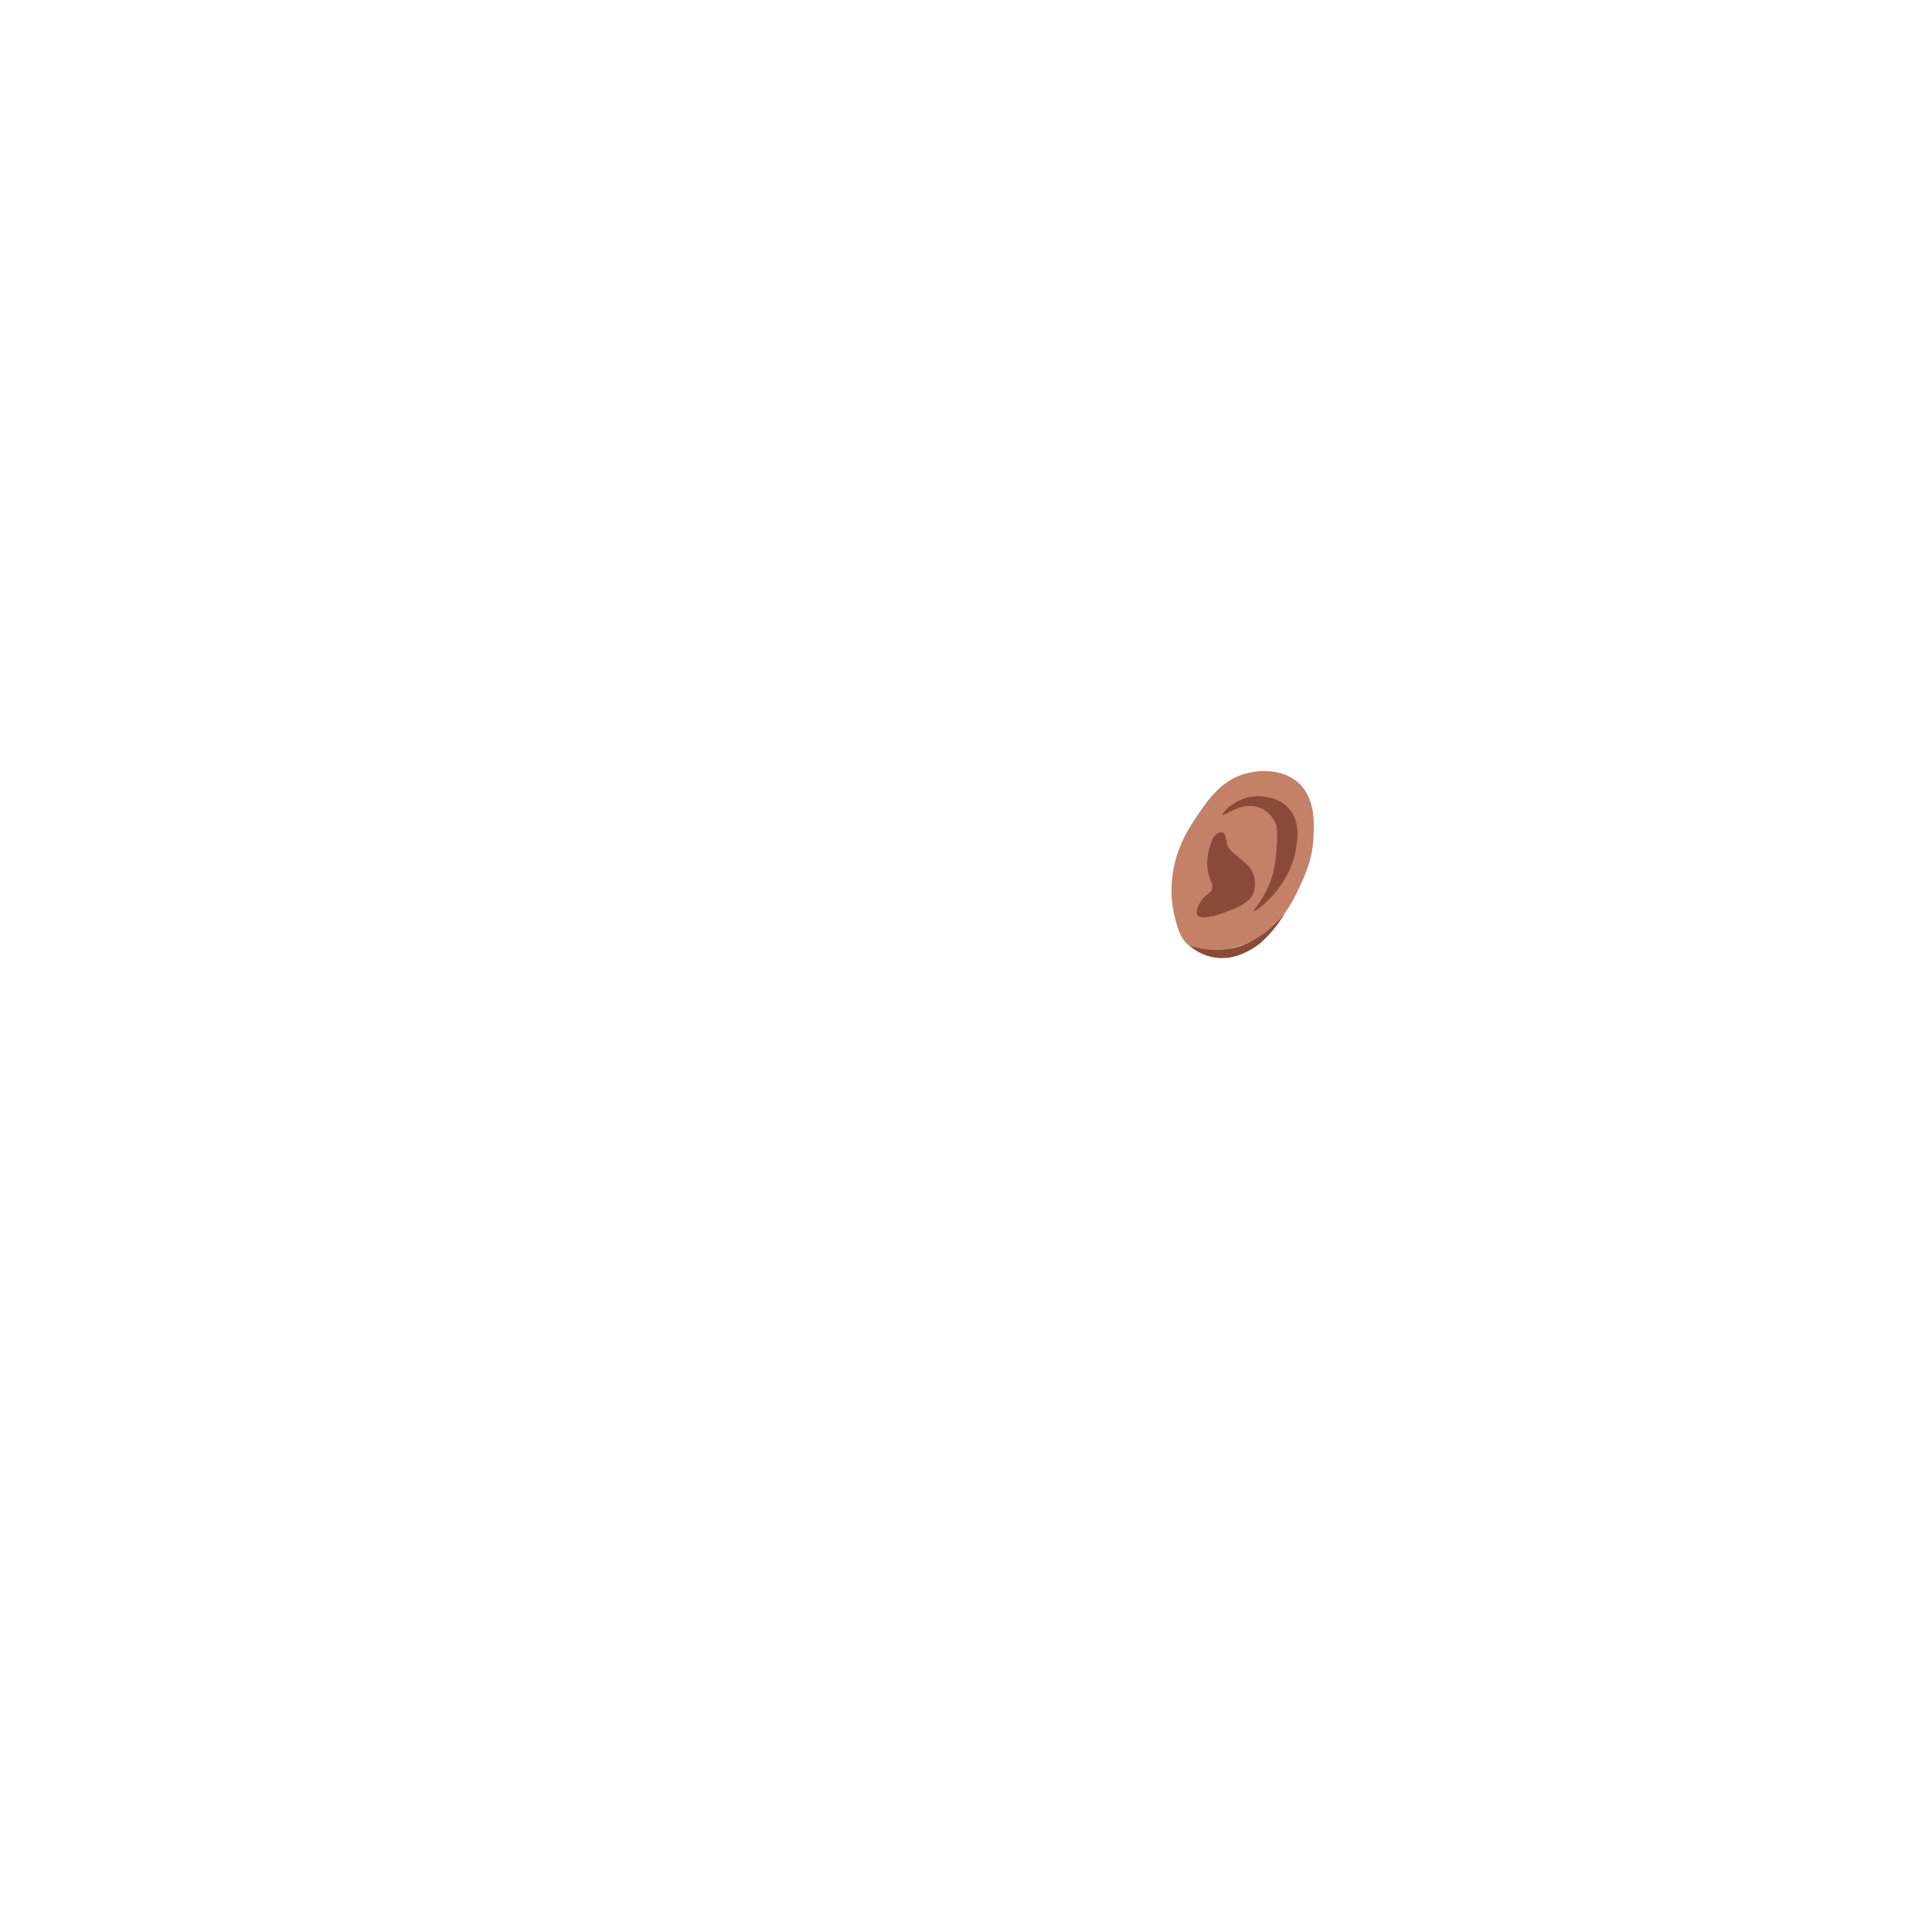
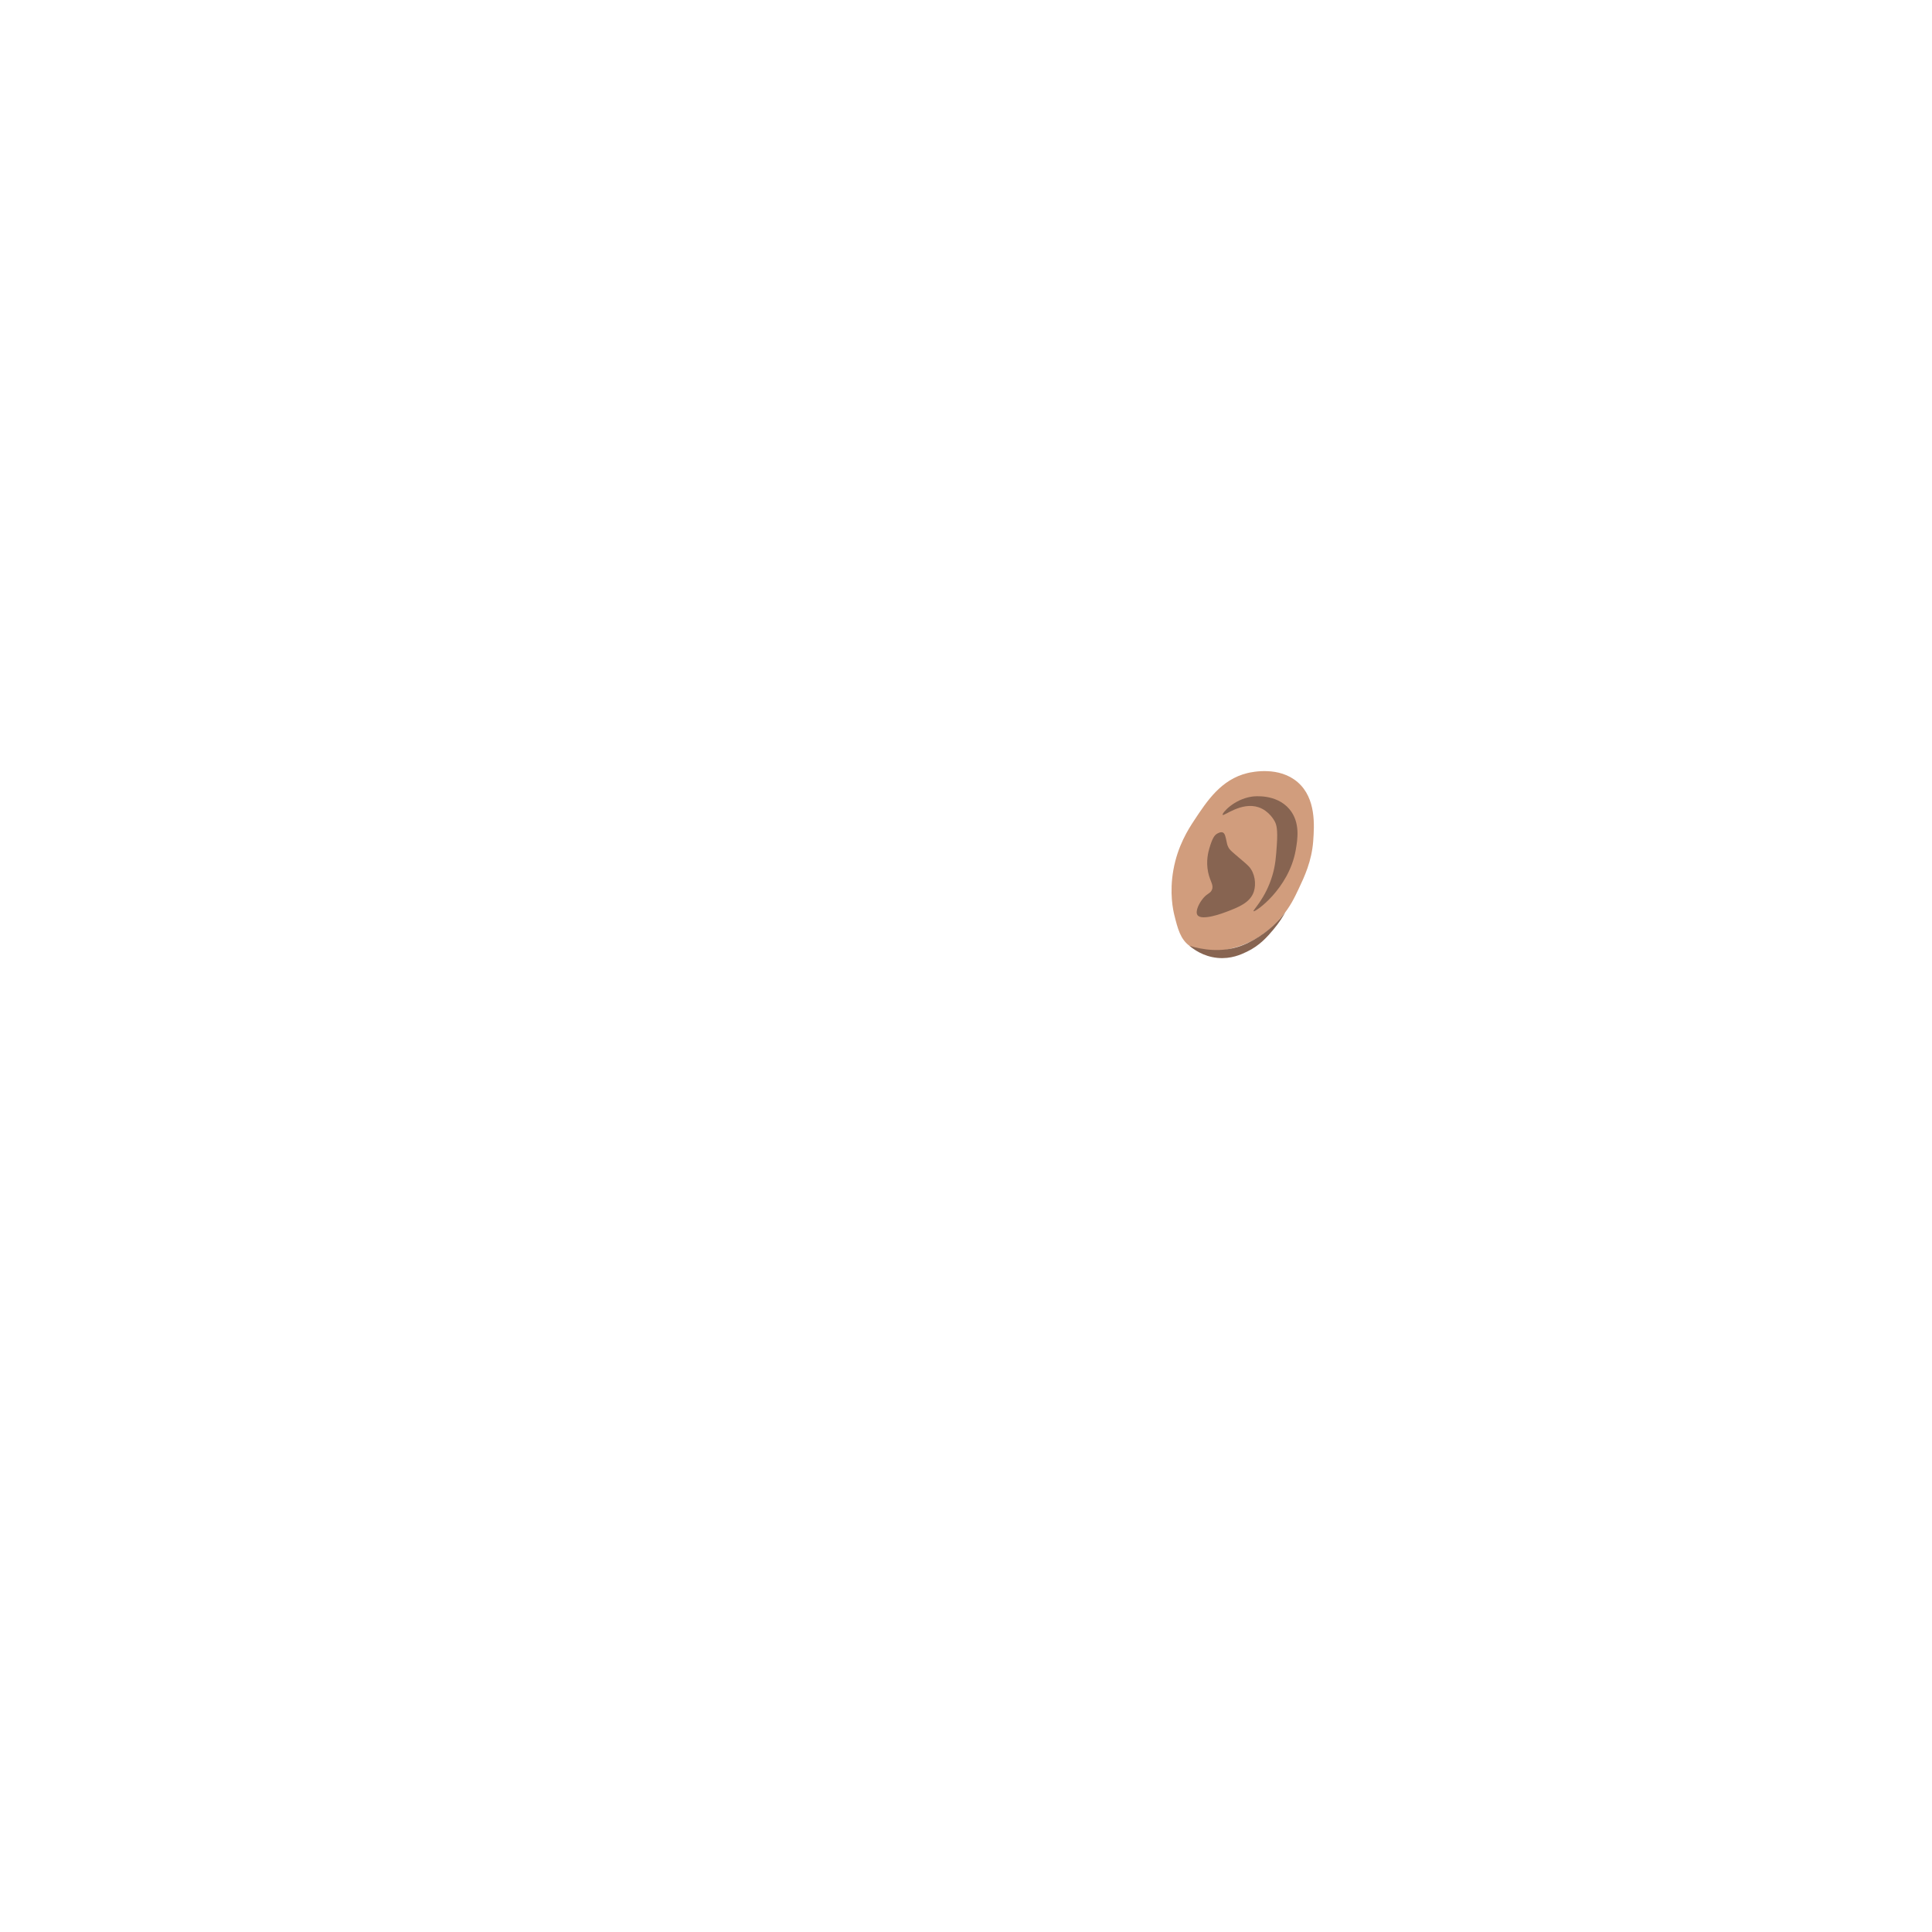
<svg xmlns="http://www.w3.org/2000/svg" id="Base_-_ear" viewBox="0 0 500 500">
  <defs>
-     <style>.cls-1{fill:#c38168;}.cls-2{fill:#894a37;}</style>
+     <style>.cls-1{fill:#876451;}.cls-2{fill:#d19d7d;}</style>
  </defs>
-   <path class="cls-1" d="m322.81,200.08c-6.76,1.64-10.41,7.16-13.76,12.24-1.51,2.29-4.26,6.55-5.38,12.82-1.07,5.99-.05,10.49.26,11.74.87,3.47,1.54,6.14,3.9,7.9,3.61,2.68,8.58,1.31,11.83.42,6.81-1.88,10.76-6.42,12.05-7.95,2.18-2.57,3.28-4.89,4.43-7.32,1.42-3,3.34-7.05,3.72-12.29.28-3.95.79-11.03-4.01-15.2-4.8-4.17-11.72-2.68-13.05-2.36Z" />
+   <path class="cls-2" d="m322.81,200.08c-6.76,1.64-10.41,7.16-13.76,12.24-1.51,2.29-4.26,6.55-5.38,12.82-1.07,5.99-.05,10.49.26,11.74.87,3.47,1.54,6.14,3.9,7.9,3.61,2.68,8.58,1.31,11.83.42,6.81-1.88,10.76-6.42,12.05-7.95,2.18-2.57,3.28-4.89,4.43-7.32,1.42-3,3.34-7.05,3.72-12.29.28-3.95.79-11.03-4.01-15.2-4.8-4.17-11.72-2.68-13.05-2.36Z" />
  <g id="Ear_copy_2">
    <g>
-       <path class="cls-2" d="m307.84,244.77c3.34,1.01,8.25,1.82,13.21.06,1.49-.53,2.68-1.19,3.3-1.53,4.1-2.28,6.75-5.19,8.28-7.19-.63,1.14-1.63,2.75-3.1,4.49-1.51,1.78-3.48,4.11-6.85,5.71-1.44.69-4.08,1.94-7.62,1.59-3.73-.37-6.25-2.3-7.23-3.14Z" />
-       <path class="cls-2" d="m314.9,215.81c-.6.37-1.17,1.17-1.91,3.71-.27.92-.93,3.3-.33,6.2.51,2.47,1.52,3.27.98,4.56-.4.95-1.08.85-2.14,2.05-1.11,1.25-2.25,3.48-1.61,4.47,1.07,1.64,6.82-.56,7.5-.82,3.12-1.19,6.17-2.36,7.11-5.25.64-2,.26-4.77-1.25-6.44-1.09-1.2-4.52-3.77-5.1-4.61-.16-.23-.28-.47-.28-.47-.25-.5-.33-.92-.36-1.07-.32-1.58-.49-2.39-.98-2.66-.58-.32-1.45.22-1.63.33Z" />
-       <path class="cls-2" d="m316.42,210.88c-.24-.4,2.9-4.07,7.66-4.73.43-.06,6.22-.77,9.62,3.26,2.9,3.43,2.09,7.98,1.63,10.6-1.77,10.01-10.52,16.15-10.92,15.81-.27-.22,3.11-3.25,4.89-9.29.78-2.64.93-4.74,1.14-7.83.29-4.12-.12-5.28-.49-6.03-.12-.24-1.45-2.82-4.24-3.75-4.45-1.49-9.02,2.42-9.29,1.96Z" />
+       <path class="cls-1" d="m307.84,244.77c3.34,1.01,8.25,1.82,13.21.06,1.49-.53,2.68-1.19,3.3-1.53,4.1-2.28,6.75-5.19,8.28-7.19-.63,1.14-1.63,2.75-3.1,4.49-1.51,1.78-3.48,4.11-6.85,5.71-1.44.69-4.08,1.94-7.62,1.59-3.73-.37-6.25-2.3-7.23-3.14Z" />
+       <path class="cls-1" d="m314.9,215.81c-.6.37-1.17,1.17-1.91,3.71-.27.92-.93,3.3-.33,6.2.51,2.47,1.52,3.27.98,4.56-.4.95-1.08.85-2.14,2.05-1.11,1.25-2.25,3.48-1.61,4.47,1.07,1.64,6.82-.56,7.5-.82,3.12-1.19,6.17-2.36,7.11-5.25.64-2,.26-4.77-1.25-6.44-1.09-1.2-4.52-3.77-5.1-4.61-.16-.23-.28-.47-.28-.47-.25-.5-.33-.92-.36-1.07-.32-1.58-.49-2.39-.98-2.66-.58-.32-1.45.22-1.63.33Z" />
+       <path class="cls-1" d="m316.42,210.88c-.24-.4,2.9-4.07,7.66-4.73.43-.06,6.22-.77,9.62,3.26,2.9,3.43,2.09,7.98,1.63,10.6-1.77,10.01-10.52,16.15-10.92,15.81-.27-.22,3.11-3.25,4.89-9.29.78-2.64.93-4.74,1.14-7.83.29-4.12-.12-5.28-.49-6.03-.12-.24-1.45-2.82-4.24-3.75-4.45-1.49-9.02,2.42-9.29,1.96Z" />
    </g>
  </g>
</svg>
